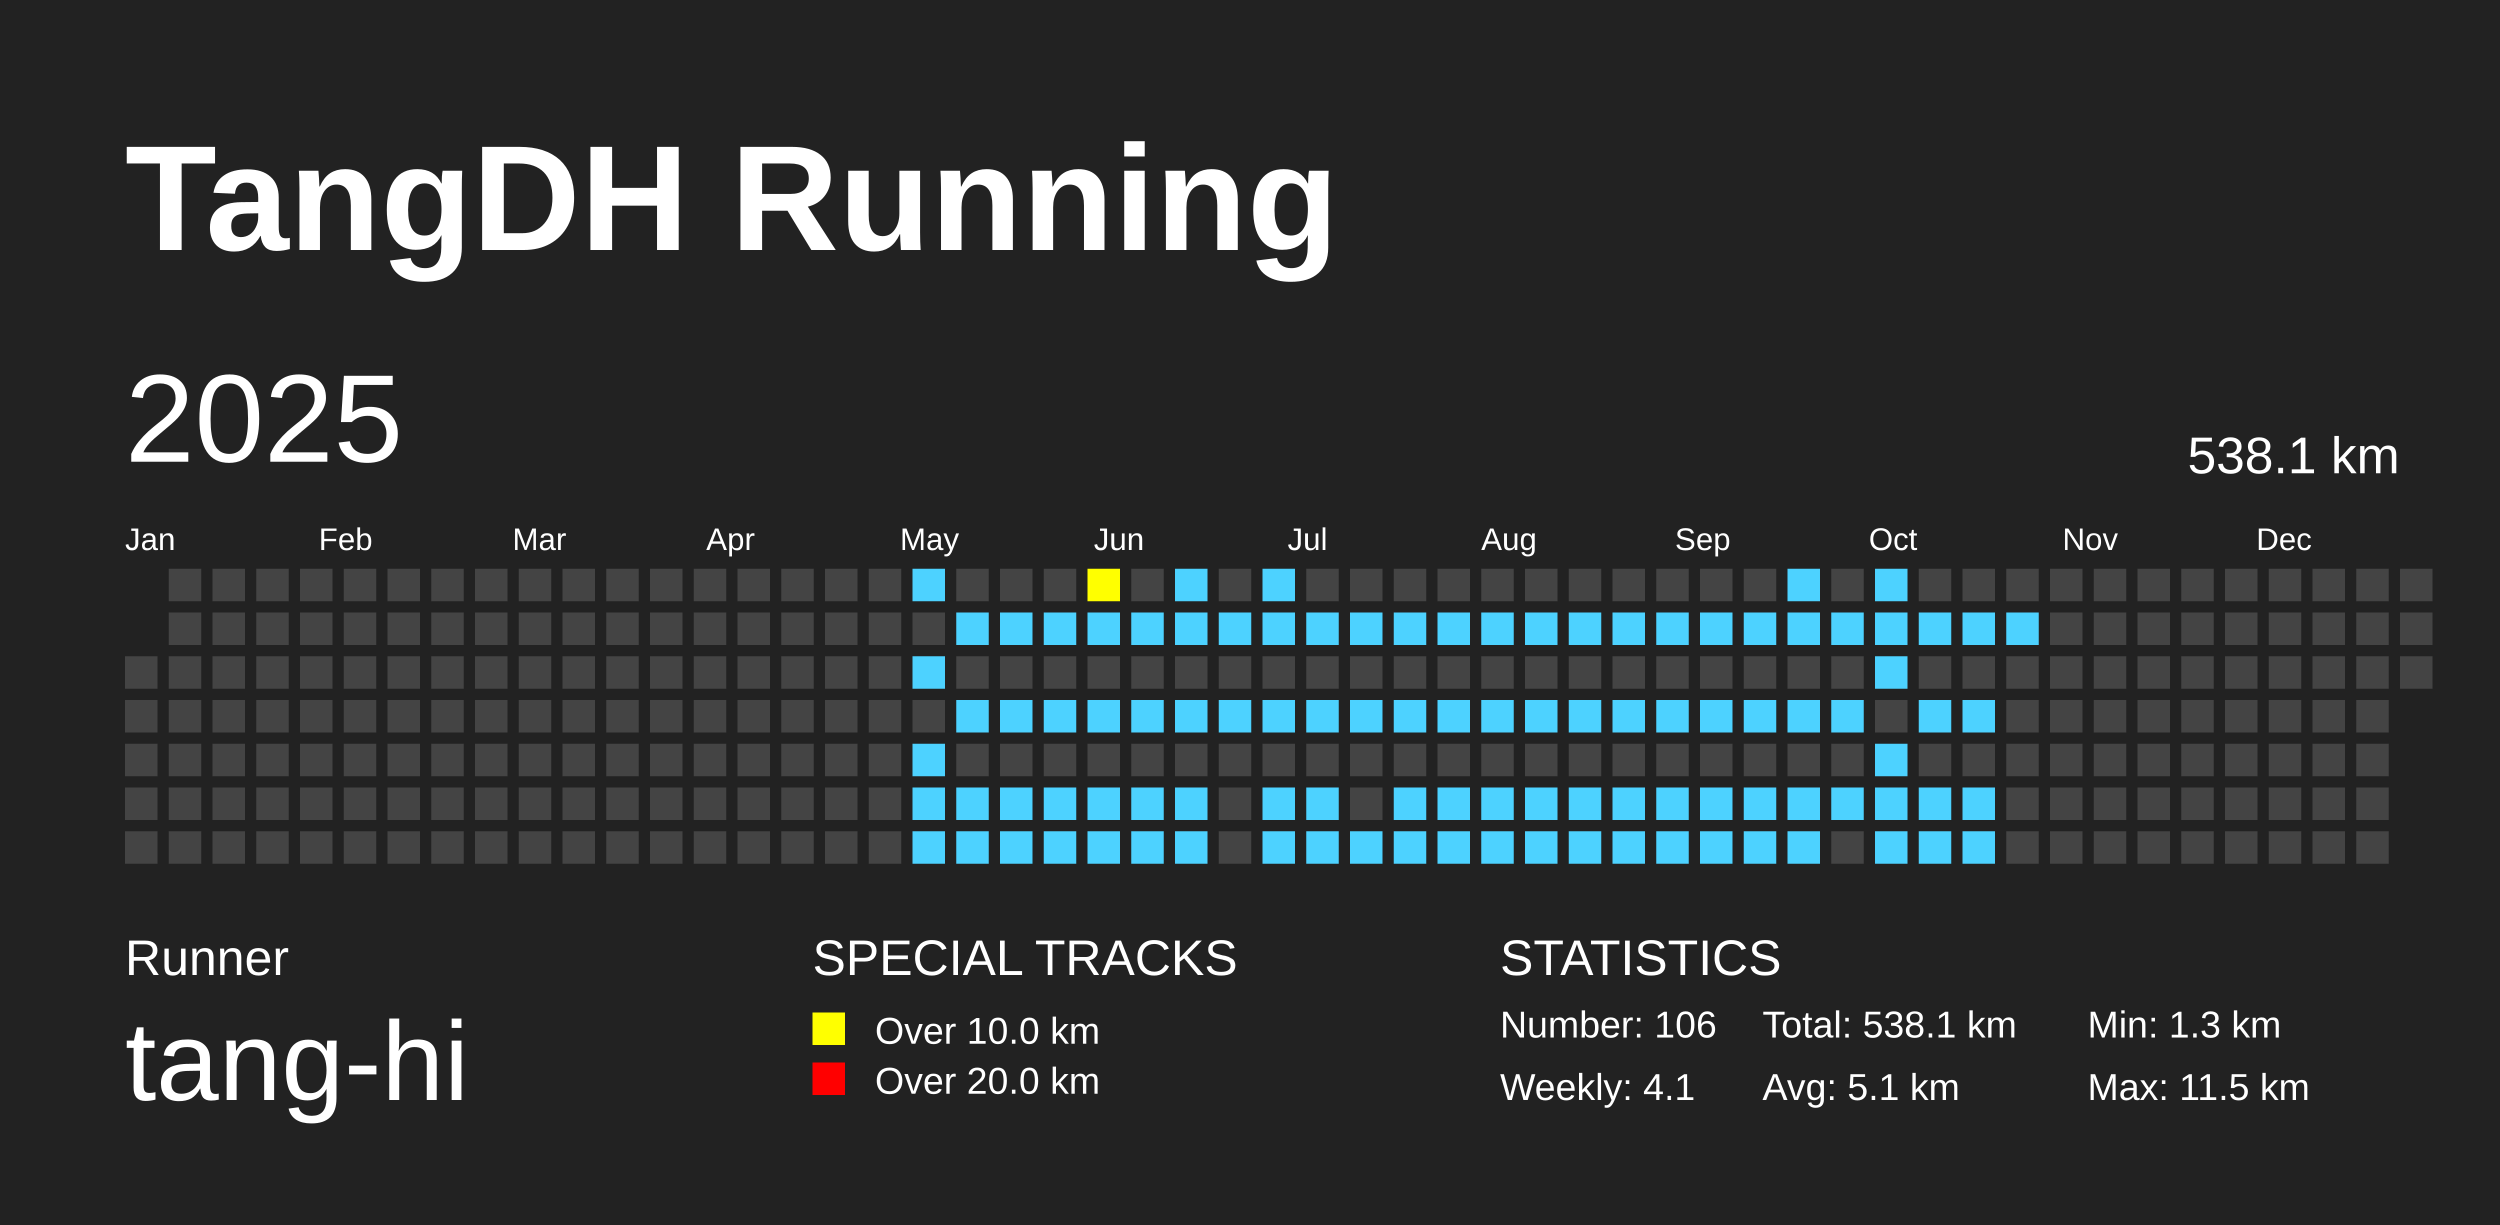
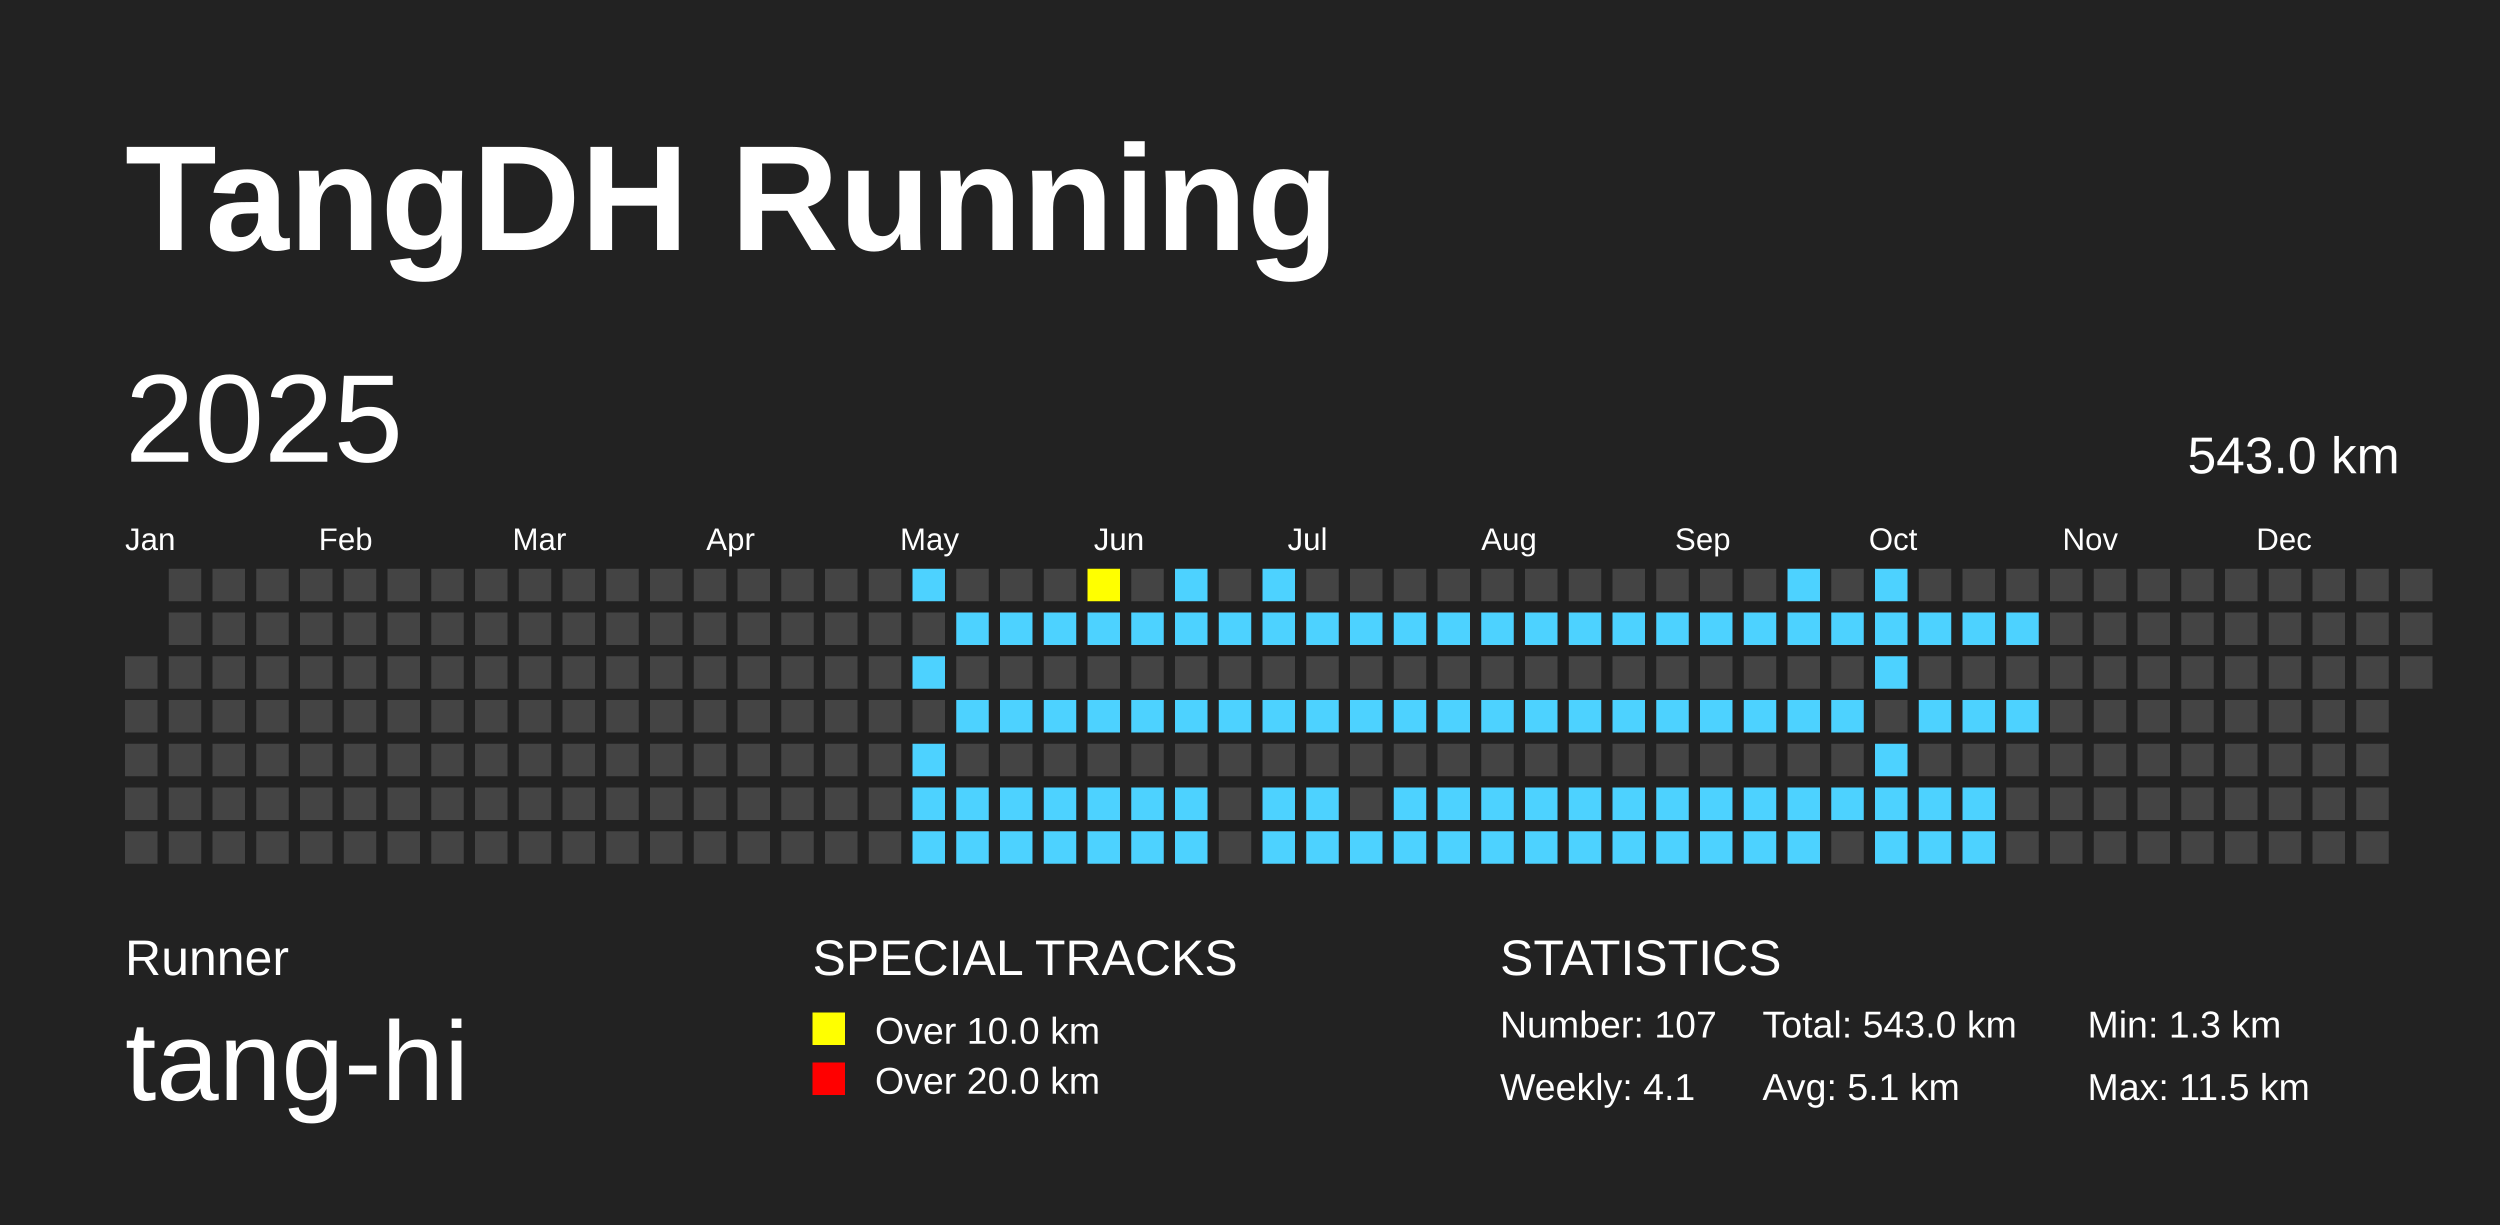
<svg xmlns="http://www.w3.org/2000/svg" baseProfile="full" height="98mm" version="1.1" viewBox="0,0,200,98" width="200mm">
  <defs />
  <rect fill="#222222" height="98" width="200" x="0" y="0" />
  <text fill="#FFFFFF" style="font-size:12px; font-family:Arial; font-weight:bold;" x="10" y="20">TangDH Running</text>
  <text fill="#FFFFFF" style="font-size:4px; font-family:Arial" x="10" y="78">Runner</text>
  <text fill="#FFFFFF" style="font-size:9px; font-family:Arial" x="10" y="88">tang-hi</text>
  <text fill="#FFFFFF" style="font-size:4px; font-family:Arial" x="65" y="78">SPECIAL TRACKS</text>
  <rect fill="yellow" height="2.6" width="2.6" x="65" y="81" />
  <text fill="#FFFFFF" style="font-size:3px; font-family:Arial" x="70" y="83.5">Over 10.0 km</text>
  <rect fill="red" height="2.6" width="2.6" x="65" y="85" />
  <text fill="#FFFFFF" style="font-size:3px; font-family:Arial" x="70" y="87.5">Over 20.0 km</text>
  <text fill="#FFFFFF" style="font-size:4px; font-family:Arial" x="120" y="78">STATISTICS</text>
-   <text fill="#FFFFFF" style="font-size:3px; font-family:Arial" x="120" y="83">Number: 106</text>
+   <text fill="#FFFFFF" style="font-size:3px; font-family:Arial" x="120" y="83">Number: 107</text>
  <text fill="#FFFFFF" style="font-size:3px; font-family:Arial" x="120" y="88">Weekly: 4.1</text>
-   <text fill="#FFFFFF" style="font-size:3px; font-family:Arial" x="141" y="83">Total: 538.1 km</text>
+   <text fill="#FFFFFF" style="font-size:3px; font-family:Arial" x="141" y="83">Total: 543.0 km</text>
  <text fill="#FFFFFF" style="font-size:3px; font-family:Arial" x="141" y="88">Avg: 5.1 km</text>
  <text fill="#FFFFFF" style="font-size:3px; font-family:Arial" x="167" y="83">Min: 1.3 km</text>
  <text fill="#FFFFFF" style="font-size:3px; font-family:Arial" x="167" y="88">Max: 11.5 km</text>
  <text dominant-baseline="hanging" fill="#FFFFFF" style="font-size:10.0px; font-family:Arial;" x="10" y="30">2025</text>
-   <text dominant-baseline="hanging" fill="#FFFFFF" style="font-size:4.125px; font-family:Arial;" x="175" y="35">538.1 km</text>
+   <text dominant-baseline="hanging" fill="#FFFFFF" style="font-size:4.125px; font-family:Arial;" x="175" y="35">543.0 km</text>
  <text fill="#FFFFFF" style="font-size:2.5px; font-family:Arial" x="10.0" y="44">Jan</text>
  <text fill="#FFFFFF" style="font-size:2.5px; font-family:Arial" x="25.5" y="44">Feb</text>
  <text fill="#FFFFFF" style="font-size:2.5px; font-family:Arial" x="41.0" y="44">Mar</text>
  <text fill="#FFFFFF" style="font-size:2.5px; font-family:Arial" x="56.5" y="44">Apr</text>
  <text fill="#FFFFFF" style="font-size:2.5px; font-family:Arial" x="72.0" y="44">May</text>
  <text fill="#FFFFFF" style="font-size:2.5px; font-family:Arial" x="87.5" y="44">Jun</text>
  <text fill="#FFFFFF" style="font-size:2.5px; font-family:Arial" x="103.0" y="44">Jul</text>
  <text fill="#FFFFFF" style="font-size:2.5px; font-family:Arial" x="118.5" y="44">Aug</text>
  <text fill="#FFFFFF" style="font-size:2.5px; font-family:Arial" x="134.0" y="44">Sep</text>
  <text fill="#FFFFFF" style="font-size:2.5px; font-family:Arial" x="149.5" y="44">Oct</text>
  <text fill="#FFFFFF" style="font-size:2.5px; font-family:Arial" x="165.0" y="44">Nov</text>
  <text fill="#FFFFFF" style="font-size:2.5px; font-family:Arial" x="180.5" y="44">Dec</text>
  <rect fill="#444444" height="2.6" width="2.6" x="10.0" y="52.5" />
  <rect fill="#444444" height="2.6" width="2.6" x="10.0" y="56.0" />
  <rect fill="#444444" height="2.6" width="2.6" x="10.0" y="59.5" />
  <rect fill="#444444" height="2.6" width="2.6" x="10.0" y="63.0" />
  <rect fill="#444444" height="2.6" width="2.6" x="10.0" y="66.5" />
  <rect fill="#444444" height="2.6" width="2.6" x="13.5" y="45.5" />
  <rect fill="#444444" height="2.6" width="2.6" x="13.5" y="49.0" />
  <rect fill="#444444" height="2.6" width="2.6" x="13.5" y="52.5" />
  <rect fill="#444444" height="2.6" width="2.6" x="13.5" y="56.0" />
  <rect fill="#444444" height="2.6" width="2.6" x="13.5" y="59.5" />
  <rect fill="#444444" height="2.6" width="2.6" x="13.5" y="63.0" />
  <rect fill="#444444" height="2.6" width="2.6" x="13.5" y="66.5" />
  <rect fill="#444444" height="2.6" width="2.6" x="17.0" y="45.5" />
  <rect fill="#444444" height="2.6" width="2.6" x="17.0" y="49.0" />
  <rect fill="#444444" height="2.6" width="2.6" x="17.0" y="52.5" />
  <rect fill="#444444" height="2.6" width="2.6" x="17.0" y="56.0" />
  <rect fill="#444444" height="2.6" width="2.6" x="17.0" y="59.5" />
  <rect fill="#444444" height="2.6" width="2.6" x="17.0" y="63.0" />
  <rect fill="#444444" height="2.6" width="2.6" x="17.0" y="66.5" />
  <rect fill="#444444" height="2.6" width="2.6" x="20.5" y="45.5" />
  <rect fill="#444444" height="2.6" width="2.6" x="20.5" y="49.0" />
  <rect fill="#444444" height="2.6" width="2.6" x="20.5" y="52.5" />
  <rect fill="#444444" height="2.6" width="2.6" x="20.5" y="56.0" />
  <rect fill="#444444" height="2.6" width="2.6" x="20.5" y="59.5" />
  <rect fill="#444444" height="2.6" width="2.6" x="20.5" y="63.0" />
  <rect fill="#444444" height="2.6" width="2.6" x="20.5" y="66.5" />
  <rect fill="#444444" height="2.6" width="2.6" x="24.0" y="45.5" />
  <rect fill="#444444" height="2.6" width="2.6" x="24.0" y="49.0" />
  <rect fill="#444444" height="2.6" width="2.6" x="24.0" y="52.5" />
  <rect fill="#444444" height="2.6" width="2.6" x="24.0" y="56.0" />
  <rect fill="#444444" height="2.6" width="2.6" x="24.0" y="59.5" />
  <rect fill="#444444" height="2.6" width="2.6" x="24.0" y="63.0" />
  <rect fill="#444444" height="2.6" width="2.6" x="24.0" y="66.5" />
  <rect fill="#444444" height="2.6" width="2.6" x="27.5" y="45.5" />
  <rect fill="#444444" height="2.6" width="2.6" x="27.5" y="49.0" />
  <rect fill="#444444" height="2.6" width="2.6" x="27.5" y="52.5" />
  <rect fill="#444444" height="2.6" width="2.6" x="27.5" y="56.0" />
  <rect fill="#444444" height="2.6" width="2.6" x="27.5" y="59.5" />
  <rect fill="#444444" height="2.6" width="2.6" x="27.5" y="63.0" />
  <rect fill="#444444" height="2.6" width="2.6" x="27.5" y="66.5" />
  <rect fill="#444444" height="2.6" width="2.6" x="31.0" y="45.5" />
  <rect fill="#444444" height="2.6" width="2.6" x="31.0" y="49.0" />
  <rect fill="#444444" height="2.6" width="2.6" x="31.0" y="52.5" />
  <rect fill="#444444" height="2.6" width="2.6" x="31.0" y="56.0" />
  <rect fill="#444444" height="2.6" width="2.6" x="31.0" y="59.5" />
  <rect fill="#444444" height="2.6" width="2.6" x="31.0" y="63.0" />
  <rect fill="#444444" height="2.6" width="2.6" x="31.0" y="66.5" />
  <rect fill="#444444" height="2.6" width="2.6" x="34.5" y="45.5" />
  <rect fill="#444444" height="2.6" width="2.6" x="34.5" y="49.0" />
  <rect fill="#444444" height="2.6" width="2.6" x="34.5" y="52.5" />
  <rect fill="#444444" height="2.6" width="2.6" x="34.5" y="56.0" />
  <rect fill="#444444" height="2.6" width="2.6" x="34.5" y="59.5" />
  <rect fill="#444444" height="2.6" width="2.6" x="34.5" y="63.0" />
  <rect fill="#444444" height="2.6" width="2.6" x="34.5" y="66.5" />
  <rect fill="#444444" height="2.6" width="2.6" x="38.0" y="45.5" />
  <rect fill="#444444" height="2.6" width="2.6" x="38.0" y="49.0" />
  <rect fill="#444444" height="2.6" width="2.6" x="38.0" y="52.5" />
  <rect fill="#444444" height="2.6" width="2.6" x="38.0" y="56.0" />
  <rect fill="#444444" height="2.6" width="2.6" x="38.0" y="59.5" />
  <rect fill="#444444" height="2.6" width="2.6" x="38.0" y="63.0" />
  <rect fill="#444444" height="2.6" width="2.6" x="38.0" y="66.5" />
  <rect fill="#444444" height="2.6" width="2.6" x="41.5" y="45.5" />
  <rect fill="#444444" height="2.6" width="2.6" x="41.5" y="49.0" />
  <rect fill="#444444" height="2.6" width="2.6" x="41.5" y="52.5" />
  <rect fill="#444444" height="2.6" width="2.6" x="41.5" y="56.0" />
  <rect fill="#444444" height="2.6" width="2.6" x="41.5" y="59.5" />
  <rect fill="#444444" height="2.6" width="2.6" x="41.5" y="63.0" />
  <rect fill="#444444" height="2.6" width="2.6" x="41.5" y="66.5" />
  <rect fill="#444444" height="2.6" width="2.6" x="45.0" y="45.5" />
  <rect fill="#444444" height="2.6" width="2.6" x="45.0" y="49.0" />
  <rect fill="#444444" height="2.6" width="2.6" x="45.0" y="52.5" />
  <rect fill="#444444" height="2.6" width="2.6" x="45.0" y="56.0" />
  <rect fill="#444444" height="2.6" width="2.6" x="45.0" y="59.5" />
  <rect fill="#444444" height="2.6" width="2.6" x="45.0" y="63.0" />
  <rect fill="#444444" height="2.6" width="2.6" x="45.0" y="66.5" />
  <rect fill="#444444" height="2.6" width="2.6" x="48.5" y="45.5" />
  <rect fill="#444444" height="2.6" width="2.6" x="48.5" y="49.0" />
  <rect fill="#444444" height="2.6" width="2.6" x="48.5" y="52.5" />
  <rect fill="#444444" height="2.6" width="2.6" x="48.5" y="56.0" />
  <rect fill="#444444" height="2.6" width="2.6" x="48.5" y="59.5" />
  <rect fill="#444444" height="2.6" width="2.6" x="48.5" y="63.0" />
  <rect fill="#444444" height="2.6" width="2.6" x="48.5" y="66.5" />
  <rect fill="#444444" height="2.6" width="2.6" x="52.0" y="45.5" />
  <rect fill="#444444" height="2.6" width="2.6" x="52.0" y="49.0" />
  <rect fill="#444444" height="2.6" width="2.6" x="52.0" y="52.5" />
  <rect fill="#444444" height="2.6" width="2.6" x="52.0" y="56.0" />
  <rect fill="#444444" height="2.6" width="2.6" x="52.0" y="59.5" />
  <rect fill="#444444" height="2.6" width="2.6" x="52.0" y="63.0" />
  <rect fill="#444444" height="2.6" width="2.6" x="52.0" y="66.5" />
  <rect fill="#444444" height="2.6" width="2.6" x="55.5" y="45.5" />
  <rect fill="#444444" height="2.6" width="2.6" x="55.5" y="49.0" />
  <rect fill="#444444" height="2.6" width="2.6" x="55.5" y="52.5" />
  <rect fill="#444444" height="2.6" width="2.6" x="55.5" y="56.0" />
  <rect fill="#444444" height="2.6" width="2.6" x="55.5" y="59.5" />
  <rect fill="#444444" height="2.6" width="2.6" x="55.5" y="63.0" />
  <rect fill="#444444" height="2.6" width="2.6" x="55.5" y="66.5" />
  <rect fill="#444444" height="2.6" width="2.6" x="59.0" y="45.5" />
  <rect fill="#444444" height="2.6" width="2.6" x="59.0" y="49.0" />
  <rect fill="#444444" height="2.6" width="2.6" x="59.0" y="52.5" />
  <rect fill="#444444" height="2.6" width="2.6" x="59.0" y="56.0" />
  <rect fill="#444444" height="2.6" width="2.6" x="59.0" y="59.5" />
  <rect fill="#444444" height="2.6" width="2.6" x="59.0" y="63.0" />
  <rect fill="#444444" height="2.6" width="2.6" x="59.0" y="66.5" />
  <rect fill="#444444" height="2.6" width="2.6" x="62.5" y="45.5" />
  <rect fill="#444444" height="2.6" width="2.6" x="62.5" y="49.0" />
  <rect fill="#444444" height="2.6" width="2.6" x="62.5" y="52.5" />
  <rect fill="#444444" height="2.6" width="2.6" x="62.5" y="56.0" />
  <rect fill="#444444" height="2.6" width="2.6" x="62.5" y="59.5" />
  <rect fill="#444444" height="2.6" width="2.6" x="62.5" y="63.0" />
  <rect fill="#444444" height="2.6" width="2.6" x="62.5" y="66.5" />
  <rect fill="#444444" height="2.6" width="2.6" x="66.0" y="45.5" />
  <rect fill="#444444" height="2.6" width="2.6" x="66.0" y="49.0" />
  <rect fill="#444444" height="2.6" width="2.6" x="66.0" y="52.5" />
  <rect fill="#444444" height="2.6" width="2.6" x="66.0" y="56.0" />
  <rect fill="#444444" height="2.6" width="2.6" x="66.0" y="59.5" />
  <rect fill="#444444" height="2.6" width="2.6" x="66.0" y="63.0" />
  <rect fill="#444444" height="2.6" width="2.6" x="66.0" y="66.5" />
  <rect fill="#444444" height="2.6" width="2.6" x="69.5" y="45.5" />
  <rect fill="#444444" height="2.6" width="2.6" x="69.5" y="49.0" />
  <rect fill="#444444" height="2.6" width="2.6" x="69.5" y="52.5" />
  <rect fill="#444444" height="2.6" width="2.6" x="69.5" y="56.0" />
  <rect fill="#444444" height="2.6" width="2.6" x="69.5" y="59.5" />
  <rect fill="#444444" height="2.6" width="2.6" x="69.5" y="63.0" />
  <rect fill="#444444" height="2.6" width="2.6" x="69.5" y="66.5" />
  <rect fill="#4DD2FF" height="2.6" width="2.6" x="73.0" y="45.5" />
  <rect fill="#444444" height="2.6" width="2.6" x="73.0" y="49.0" />
  <rect fill="#4DD2FF" height="2.6" width="2.6" x="73.0" y="52.5" />
  <rect fill="#444444" height="2.6" width="2.6" x="73.0" y="56.0" />
  <rect fill="#4DD2FF" height="2.6" width="2.6" x="73.0" y="59.5" />
  <rect fill="#4DD2FF" height="2.6" width="2.6" x="73.0" y="63.0" />
  <rect fill="#4DD2FF" height="2.6" width="2.6" x="73.0" y="66.5" />
  <rect fill="#444444" height="2.6" width="2.6" x="76.5" y="45.5" />
  <rect fill="#4DD2FF" height="2.6" width="2.6" x="76.5" y="49.0" />
  <rect fill="#444444" height="2.6" width="2.6" x="76.5" y="52.5" />
  <rect fill="#4DD2FF" height="2.6" width="2.6" x="76.5" y="56.0" />
  <rect fill="#444444" height="2.6" width="2.6" x="76.5" y="59.5" />
  <rect fill="#4DD2FF" height="2.6" width="2.6" x="76.5" y="63.0" />
  <rect fill="#4DD2FF" height="2.6" width="2.6" x="76.5" y="66.5" />
  <rect fill="#444444" height="2.6" width="2.6" x="80.0" y="45.5" />
  <rect fill="#4DD2FF" height="2.6" width="2.6" x="80.0" y="49.0" />
  <rect fill="#444444" height="2.6" width="2.6" x="80.0" y="52.5" />
  <rect fill="#4DD2FF" height="2.6" width="2.6" x="80.0" y="56.0" />
  <rect fill="#444444" height="2.6" width="2.6" x="80.0" y="59.5" />
  <rect fill="#4DD2FF" height="2.6" width="2.6" x="80.0" y="63.0" />
  <rect fill="#4DD2FF" height="2.6" width="2.6" x="80.0" y="66.5" />
  <rect fill="#444444" height="2.6" width="2.6" x="83.5" y="45.5" />
  <rect fill="#4DD2FF" height="2.6" width="2.6" x="83.5" y="49.0" />
  <rect fill="#444444" height="2.6" width="2.6" x="83.5" y="52.5" />
  <rect fill="#4DD2FF" height="2.6" width="2.6" x="83.5" y="56.0" />
  <rect fill="#444444" height="2.6" width="2.6" x="83.5" y="59.5" />
  <rect fill="#4DD2FF" height="2.6" width="2.6" x="83.5" y="63.0" />
  <rect fill="#4DD2FF" height="2.6" width="2.6" x="83.5" y="66.5" />
  <rect fill="yellow" height="2.6" width="2.6" x="87.0" y="45.5" />
  <rect fill="#4DD2FF" height="2.6" width="2.6" x="87.0" y="49.0" />
  <rect fill="#444444" height="2.6" width="2.6" x="87.0" y="52.5" />
  <rect fill="#4DD2FF" height="2.6" width="2.6" x="87.0" y="56.0" />
  <rect fill="#444444" height="2.6" width="2.6" x="87.0" y="59.5" />
  <rect fill="#4DD2FF" height="2.6" width="2.6" x="87.0" y="63.0" />
  <rect fill="#4DD2FF" height="2.6" width="2.6" x="87.0" y="66.5" />
  <rect fill="#444444" height="2.6" width="2.6" x="90.5" y="45.5" />
  <rect fill="#4DD2FF" height="2.6" width="2.6" x="90.5" y="49.0" />
  <rect fill="#444444" height="2.6" width="2.6" x="90.5" y="52.5" />
  <rect fill="#4DD2FF" height="2.6" width="2.6" x="90.5" y="56.0" />
  <rect fill="#444444" height="2.6" width="2.6" x="90.5" y="59.5" />
  <rect fill="#4DD2FF" height="2.6" width="2.6" x="90.5" y="63.0" />
  <rect fill="#4DD2FF" height="2.6" width="2.6" x="90.5" y="66.5" />
  <rect fill="#4DD2FF" height="2.6" width="2.6" x="94.0" y="45.5" />
  <rect fill="#4DD2FF" height="2.6" width="2.6" x="94.0" y="49.0" />
  <rect fill="#444444" height="2.6" width="2.6" x="94.0" y="52.5" />
  <rect fill="#4DD2FF" height="2.6" width="2.6" x="94.0" y="56.0" />
  <rect fill="#444444" height="2.6" width="2.6" x="94.0" y="59.5" />
  <rect fill="#4DD2FF" height="2.6" width="2.6" x="94.0" y="63.0" />
  <rect fill="#4DD2FF" height="2.6" width="2.6" x="94.0" y="66.5" />
  <rect fill="#444444" height="2.6" width="2.6" x="97.5" y="45.5" />
  <rect fill="#4DD2FF" height="2.6" width="2.6" x="97.5" y="49.0" />
  <rect fill="#444444" height="2.6" width="2.6" x="97.5" y="52.5" />
  <rect fill="#4DD2FF" height="2.6" width="2.6" x="97.5" y="56.0" />
  <rect fill="#444444" height="2.6" width="2.6" x="97.5" y="59.5" />
  <rect fill="#444444" height="2.6" width="2.6" x="97.5" y="63.0" />
  <rect fill="#444444" height="2.6" width="2.6" x="97.5" y="66.5" />
  <rect fill="#4DD2FF" height="2.6" width="2.6" x="101.0" y="45.5" />
  <rect fill="#4DD2FF" height="2.6" width="2.6" x="101.0" y="49.0" />
  <rect fill="#444444" height="2.6" width="2.6" x="101.0" y="52.5" />
  <rect fill="#4DD2FF" height="2.6" width="2.6" x="101.0" y="56.0" />
  <rect fill="#444444" height="2.6" width="2.6" x="101.0" y="59.5" />
  <rect fill="#4DD2FF" height="2.6" width="2.6" x="101.0" y="63.0" />
  <rect fill="#4DD2FF" height="2.6" width="2.6" x="101.0" y="66.5" />
  <rect fill="#444444" height="2.6" width="2.6" x="104.5" y="45.5" />
  <rect fill="#4DD2FF" height="2.6" width="2.6" x="104.5" y="49.0" />
  <rect fill="#444444" height="2.6" width="2.6" x="104.5" y="52.5" />
  <rect fill="#4DD2FF" height="2.6" width="2.6" x="104.5" y="56.0" />
  <rect fill="#444444" height="2.6" width="2.6" x="104.5" y="59.5" />
  <rect fill="#4DD2FF" height="2.6" width="2.6" x="104.5" y="63.0" />
  <rect fill="#4DD2FF" height="2.6" width="2.6" x="104.5" y="66.5" />
  <rect fill="#444444" height="2.6" width="2.6" x="108.0" y="45.5" />
  <rect fill="#4DD2FF" height="2.6" width="2.6" x="108.0" y="49.0" />
  <rect fill="#444444" height="2.6" width="2.6" x="108.0" y="52.5" />
  <rect fill="#4DD2FF" height="2.6" width="2.6" x="108.0" y="56.0" />
  <rect fill="#444444" height="2.6" width="2.6" x="108.0" y="59.5" />
  <rect fill="#444444" height="2.6" width="2.6" x="108.0" y="63.0" />
  <rect fill="#4DD2FF" height="2.6" width="2.6" x="108.0" y="66.5" />
  <rect fill="#444444" height="2.6" width="2.6" x="111.5" y="45.5" />
  <rect fill="#4DD2FF" height="2.6" width="2.6" x="111.5" y="49.0" />
  <rect fill="#444444" height="2.6" width="2.6" x="111.5" y="52.5" />
  <rect fill="#4DD2FF" height="2.6" width="2.6" x="111.5" y="56.0" />
  <rect fill="#444444" height="2.6" width="2.6" x="111.5" y="59.5" />
  <rect fill="#4DD2FF" height="2.6" width="2.6" x="111.5" y="63.0" />
  <rect fill="#4DD2FF" height="2.6" width="2.6" x="111.5" y="66.5" />
  <rect fill="#444444" height="2.6" width="2.6" x="115.0" y="45.5" />
  <rect fill="#4DD2FF" height="2.6" width="2.6" x="115.0" y="49.0" />
  <rect fill="#444444" height="2.6" width="2.6" x="115.0" y="52.5" />
  <rect fill="#4DD2FF" height="2.6" width="2.6" x="115.0" y="56.0" />
  <rect fill="#444444" height="2.6" width="2.6" x="115.0" y="59.5" />
  <rect fill="#4DD2FF" height="2.6" width="2.6" x="115.0" y="63.0" />
  <rect fill="#4DD2FF" height="2.6" width="2.6" x="115.0" y="66.5" />
  <rect fill="#444444" height="2.6" width="2.6" x="118.5" y="45.5" />
  <rect fill="#4DD2FF" height="2.6" width="2.6" x="118.5" y="49.0" />
  <rect fill="#444444" height="2.6" width="2.6" x="118.5" y="52.5" />
  <rect fill="#4DD2FF" height="2.6" width="2.6" x="118.5" y="56.0" />
  <rect fill="#444444" height="2.6" width="2.6" x="118.5" y="59.5" />
  <rect fill="#4DD2FF" height="2.6" width="2.6" x="118.5" y="63.0" />
  <rect fill="#4DD2FF" height="2.6" width="2.6" x="118.5" y="66.5" />
  <rect fill="#444444" height="2.6" width="2.6" x="122.0" y="45.5" />
  <rect fill="#4DD2FF" height="2.6" width="2.6" x="122.0" y="49.0" />
  <rect fill="#444444" height="2.6" width="2.6" x="122.0" y="52.5" />
  <rect fill="#4DD2FF" height="2.6" width="2.6" x="122.0" y="56.0" />
  <rect fill="#444444" height="2.6" width="2.6" x="122.0" y="59.5" />
  <rect fill="#4DD2FF" height="2.6" width="2.6" x="122.0" y="63.0" />
  <rect fill="#4DD2FF" height="2.6" width="2.6" x="122.0" y="66.5" />
  <rect fill="#444444" height="2.6" width="2.6" x="125.5" y="45.5" />
  <rect fill="#4DD2FF" height="2.6" width="2.6" x="125.5" y="49.0" />
  <rect fill="#444444" height="2.6" width="2.6" x="125.5" y="52.5" />
  <rect fill="#4DD2FF" height="2.6" width="2.6" x="125.5" y="56.0" />
  <rect fill="#444444" height="2.6" width="2.6" x="125.5" y="59.5" />
  <rect fill="#4DD2FF" height="2.6" width="2.6" x="125.5" y="63.0" />
  <rect fill="#4DD2FF" height="2.6" width="2.6" x="125.5" y="66.5" />
  <rect fill="#444444" height="2.6" width="2.6" x="129.0" y="45.5" />
  <rect fill="#4DD2FF" height="2.6" width="2.6" x="129.0" y="49.0" />
  <rect fill="#444444" height="2.6" width="2.6" x="129.0" y="52.5" />
  <rect fill="#4DD2FF" height="2.6" width="2.6" x="129.0" y="56.0" />
  <rect fill="#444444" height="2.6" width="2.6" x="129.0" y="59.5" />
  <rect fill="#4DD2FF" height="2.6" width="2.6" x="129.0" y="63.0" />
  <rect fill="#4DD2FF" height="2.6" width="2.6" x="129.0" y="66.5" />
  <rect fill="#444444" height="2.6" width="2.6" x="132.5" y="45.5" />
  <rect fill="#4DD2FF" height="2.6" width="2.6" x="132.5" y="49.0" />
  <rect fill="#444444" height="2.6" width="2.6" x="132.5" y="52.5" />
  <rect fill="#4DD2FF" height="2.6" width="2.6" x="132.5" y="56.0" />
  <rect fill="#444444" height="2.6" width="2.6" x="132.5" y="59.5" />
  <rect fill="#4DD2FF" height="2.6" width="2.6" x="132.5" y="63.0" />
  <rect fill="#4DD2FF" height="2.6" width="2.6" x="132.5" y="66.5" />
  <rect fill="#444444" height="2.6" width="2.6" x="136.0" y="45.5" />
  <rect fill="#4DD2FF" height="2.6" width="2.6" x="136.0" y="49.0" />
  <rect fill="#444444" height="2.6" width="2.6" x="136.0" y="52.5" />
  <rect fill="#4DD2FF" height="2.6" width="2.6" x="136.0" y="56.0" />
  <rect fill="#444444" height="2.6" width="2.6" x="136.0" y="59.5" />
  <rect fill="#4DD2FF" height="2.6" width="2.6" x="136.0" y="63.0" />
  <rect fill="#4DD2FF" height="2.6" width="2.6" x="136.0" y="66.5" />
  <rect fill="#444444" height="2.6" width="2.6" x="139.5" y="45.5" />
  <rect fill="#4DD2FF" height="2.6" width="2.6" x="139.5" y="49.0" />
  <rect fill="#444444" height="2.6" width="2.6" x="139.5" y="52.5" />
  <rect fill="#4DD2FF" height="2.6" width="2.6" x="139.5" y="56.0" />
  <rect fill="#444444" height="2.6" width="2.6" x="139.5" y="59.5" />
  <rect fill="#4DD2FF" height="2.6" width="2.6" x="139.5" y="63.0" />
  <rect fill="#4DD2FF" height="2.6" width="2.6" x="139.5" y="66.5" />
  <rect fill="#4DD2FF" height="2.6" width="2.6" x="143.0" y="45.5" />
  <rect fill="#4DD2FF" height="2.6" width="2.6" x="143.0" y="49.0" />
  <rect fill="#444444" height="2.6" width="2.6" x="143.0" y="52.5" />
  <rect fill="#4DD2FF" height="2.6" width="2.6" x="143.0" y="56.0" />
  <rect fill="#444444" height="2.6" width="2.6" x="143.0" y="59.5" />
  <rect fill="#4DD2FF" height="2.6" width="2.6" x="143.0" y="63.0" />
  <rect fill="#4DD2FF" height="2.6" width="2.6" x="143.0" y="66.5" />
  <rect fill="#444444" height="2.6" width="2.6" x="146.5" y="45.5" />
  <rect fill="#4DD2FF" height="2.6" width="2.6" x="146.5" y="49.0" />
  <rect fill="#444444" height="2.6" width="2.6" x="146.5" y="52.5" />
  <rect fill="#4DD2FF" height="2.6" width="2.6" x="146.5" y="56.0" />
  <rect fill="#444444" height="2.6" width="2.6" x="146.5" y="59.5" />
  <rect fill="#4DD2FF" height="2.6" width="2.6" x="146.5" y="63.0" />
  <rect fill="#444444" height="2.6" width="2.6" x="146.5" y="66.5" />
  <rect fill="#4DD2FF" height="2.6" width="2.6" x="150.0" y="45.5" />
  <rect fill="#4DD2FF" height="2.6" width="2.6" x="150.0" y="49.0" />
  <rect fill="#4DD2FF" height="2.6" width="2.6" x="150.0" y="52.5" />
  <rect fill="#444444" height="2.6" width="2.6" x="150.0" y="56.0" />
  <rect fill="#4DD2FF" height="2.6" width="2.6" x="150.0" y="59.5" />
  <rect fill="#4DD2FF" height="2.6" width="2.6" x="150.0" y="63.0" />
  <rect fill="#4DD2FF" height="2.6" width="2.6" x="150.0" y="66.5" />
  <rect fill="#444444" height="2.6" width="2.6" x="153.5" y="45.5" />
  <rect fill="#4DD2FF" height="2.6" width="2.6" x="153.5" y="49.0" />
  <rect fill="#444444" height="2.6" width="2.6" x="153.5" y="52.5" />
  <rect fill="#4DD2FF" height="2.6" width="2.6" x="153.5" y="56.0" />
  <rect fill="#444444" height="2.6" width="2.6" x="153.5" y="59.5" />
  <rect fill="#4DD2FF" height="2.6" width="2.6" x="153.5" y="63.0" />
  <rect fill="#4DD2FF" height="2.6" width="2.6" x="153.5" y="66.5" />
  <rect fill="#444444" height="2.6" width="2.6" x="157.0" y="45.5" />
  <rect fill="#4DD2FF" height="2.6" width="2.6" x="157.0" y="49.0" />
  <rect fill="#444444" height="2.6" width="2.6" x="157.0" y="52.5" />
  <rect fill="#4DD2FF" height="2.6" width="2.6" x="157.0" y="56.0" />
  <rect fill="#444444" height="2.6" width="2.6" x="157.0" y="59.5" />
  <rect fill="#4DD2FF" height="2.6" width="2.6" x="157.0" y="63.0" />
  <rect fill="#4DD2FF" height="2.6" width="2.6" x="157.0" y="66.5" />
  <rect fill="#444444" height="2.6" width="2.6" x="160.5" y="45.5" />
  <rect fill="#4DD2FF" height="2.6" width="2.6" x="160.5" y="49.0" />
  <rect fill="#444444" height="2.6" width="2.6" x="160.5" y="52.5" />
-   <rect fill="#444444" height="2.6" width="2.6" x="160.5" y="56.0" />
+   <rect fill="#4DD2FF" height="2.6" width="2.6" x="160.5" y="56.0" />
  <rect fill="#444444" height="2.6" width="2.6" x="160.5" y="59.5" />
  <rect fill="#444444" height="2.6" width="2.6" x="160.5" y="63.0" />
  <rect fill="#444444" height="2.6" width="2.6" x="160.5" y="66.5" />
  <rect fill="#444444" height="2.6" width="2.6" x="164.0" y="45.5" />
  <rect fill="#444444" height="2.6" width="2.6" x="164.0" y="49.0" />
  <rect fill="#444444" height="2.6" width="2.6" x="164.0" y="52.5" />
  <rect fill="#444444" height="2.6" width="2.6" x="164.0" y="56.0" />
  <rect fill="#444444" height="2.6" width="2.6" x="164.0" y="59.5" />
  <rect fill="#444444" height="2.6" width="2.6" x="164.0" y="63.0" />
  <rect fill="#444444" height="2.6" width="2.6" x="164.0" y="66.5" />
  <rect fill="#444444" height="2.6" width="2.6" x="167.5" y="45.5" />
  <rect fill="#444444" height="2.6" width="2.6" x="167.5" y="49.0" />
  <rect fill="#444444" height="2.6" width="2.6" x="167.5" y="52.5" />
  <rect fill="#444444" height="2.6" width="2.6" x="167.5" y="56.0" />
  <rect fill="#444444" height="2.6" width="2.6" x="167.5" y="59.5" />
  <rect fill="#444444" height="2.6" width="2.6" x="167.5" y="63.0" />
  <rect fill="#444444" height="2.6" width="2.6" x="167.5" y="66.5" />
  <rect fill="#444444" height="2.6" width="2.6" x="171.0" y="45.5" />
  <rect fill="#444444" height="2.6" width="2.6" x="171.0" y="49.0" />
  <rect fill="#444444" height="2.6" width="2.6" x="171.0" y="52.5" />
  <rect fill="#444444" height="2.6" width="2.6" x="171.0" y="56.0" />
  <rect fill="#444444" height="2.6" width="2.6" x="171.0" y="59.5" />
  <rect fill="#444444" height="2.6" width="2.6" x="171.0" y="63.0" />
  <rect fill="#444444" height="2.6" width="2.6" x="171.0" y="66.5" />
  <rect fill="#444444" height="2.6" width="2.6" x="174.5" y="45.5" />
  <rect fill="#444444" height="2.6" width="2.6" x="174.5" y="49.0" />
  <rect fill="#444444" height="2.6" width="2.6" x="174.5" y="52.5" />
  <rect fill="#444444" height="2.6" width="2.6" x="174.5" y="56.0" />
  <rect fill="#444444" height="2.6" width="2.6" x="174.5" y="59.5" />
  <rect fill="#444444" height="2.6" width="2.6" x="174.5" y="63.0" />
  <rect fill="#444444" height="2.6" width="2.6" x="174.5" y="66.5" />
  <rect fill="#444444" height="2.6" width="2.6" x="178.0" y="45.5" />
  <rect fill="#444444" height="2.6" width="2.6" x="178.0" y="49.0" />
  <rect fill="#444444" height="2.6" width="2.6" x="178.0" y="52.5" />
  <rect fill="#444444" height="2.6" width="2.6" x="178.0" y="56.0" />
  <rect fill="#444444" height="2.6" width="2.6" x="178.0" y="59.5" />
  <rect fill="#444444" height="2.6" width="2.6" x="178.0" y="63.0" />
  <rect fill="#444444" height="2.6" width="2.6" x="178.0" y="66.5" />
  <rect fill="#444444" height="2.6" width="2.6" x="181.5" y="45.5" />
  <rect fill="#444444" height="2.6" width="2.6" x="181.5" y="49.0" />
  <rect fill="#444444" height="2.6" width="2.6" x="181.5" y="52.5" />
  <rect fill="#444444" height="2.6" width="2.6" x="181.5" y="56.0" />
  <rect fill="#444444" height="2.6" width="2.6" x="181.5" y="59.5" />
  <rect fill="#444444" height="2.6" width="2.6" x="181.5" y="63.0" />
  <rect fill="#444444" height="2.6" width="2.6" x="181.5" y="66.5" />
  <rect fill="#444444" height="2.6" width="2.6" x="185.0" y="45.5" />
  <rect fill="#444444" height="2.6" width="2.6" x="185.0" y="49.0" />
  <rect fill="#444444" height="2.6" width="2.6" x="185.0" y="52.5" />
  <rect fill="#444444" height="2.6" width="2.6" x="185.0" y="56.0" />
  <rect fill="#444444" height="2.6" width="2.6" x="185.0" y="59.5" />
  <rect fill="#444444" height="2.6" width="2.6" x="185.0" y="63.0" />
  <rect fill="#444444" height="2.6" width="2.6" x="185.0" y="66.5" />
  <rect fill="#444444" height="2.6" width="2.6" x="188.5" y="45.5" />
  <rect fill="#444444" height="2.6" width="2.6" x="188.5" y="49.0" />
  <rect fill="#444444" height="2.6" width="2.6" x="188.5" y="52.5" />
  <rect fill="#444444" height="2.6" width="2.6" x="188.5" y="56.0" />
  <rect fill="#444444" height="2.6" width="2.6" x="188.5" y="59.5" />
  <rect fill="#444444" height="2.6" width="2.6" x="188.5" y="63.0" />
  <rect fill="#444444" height="2.6" width="2.6" x="188.5" y="66.5" />
  <rect fill="#444444" height="2.6" width="2.6" x="192.0" y="45.5" />
  <rect fill="#444444" height="2.6" width="2.6" x="192.0" y="49.0" />
  <rect fill="#444444" height="2.6" width="2.6" x="192.0" y="52.5" />
</svg>
